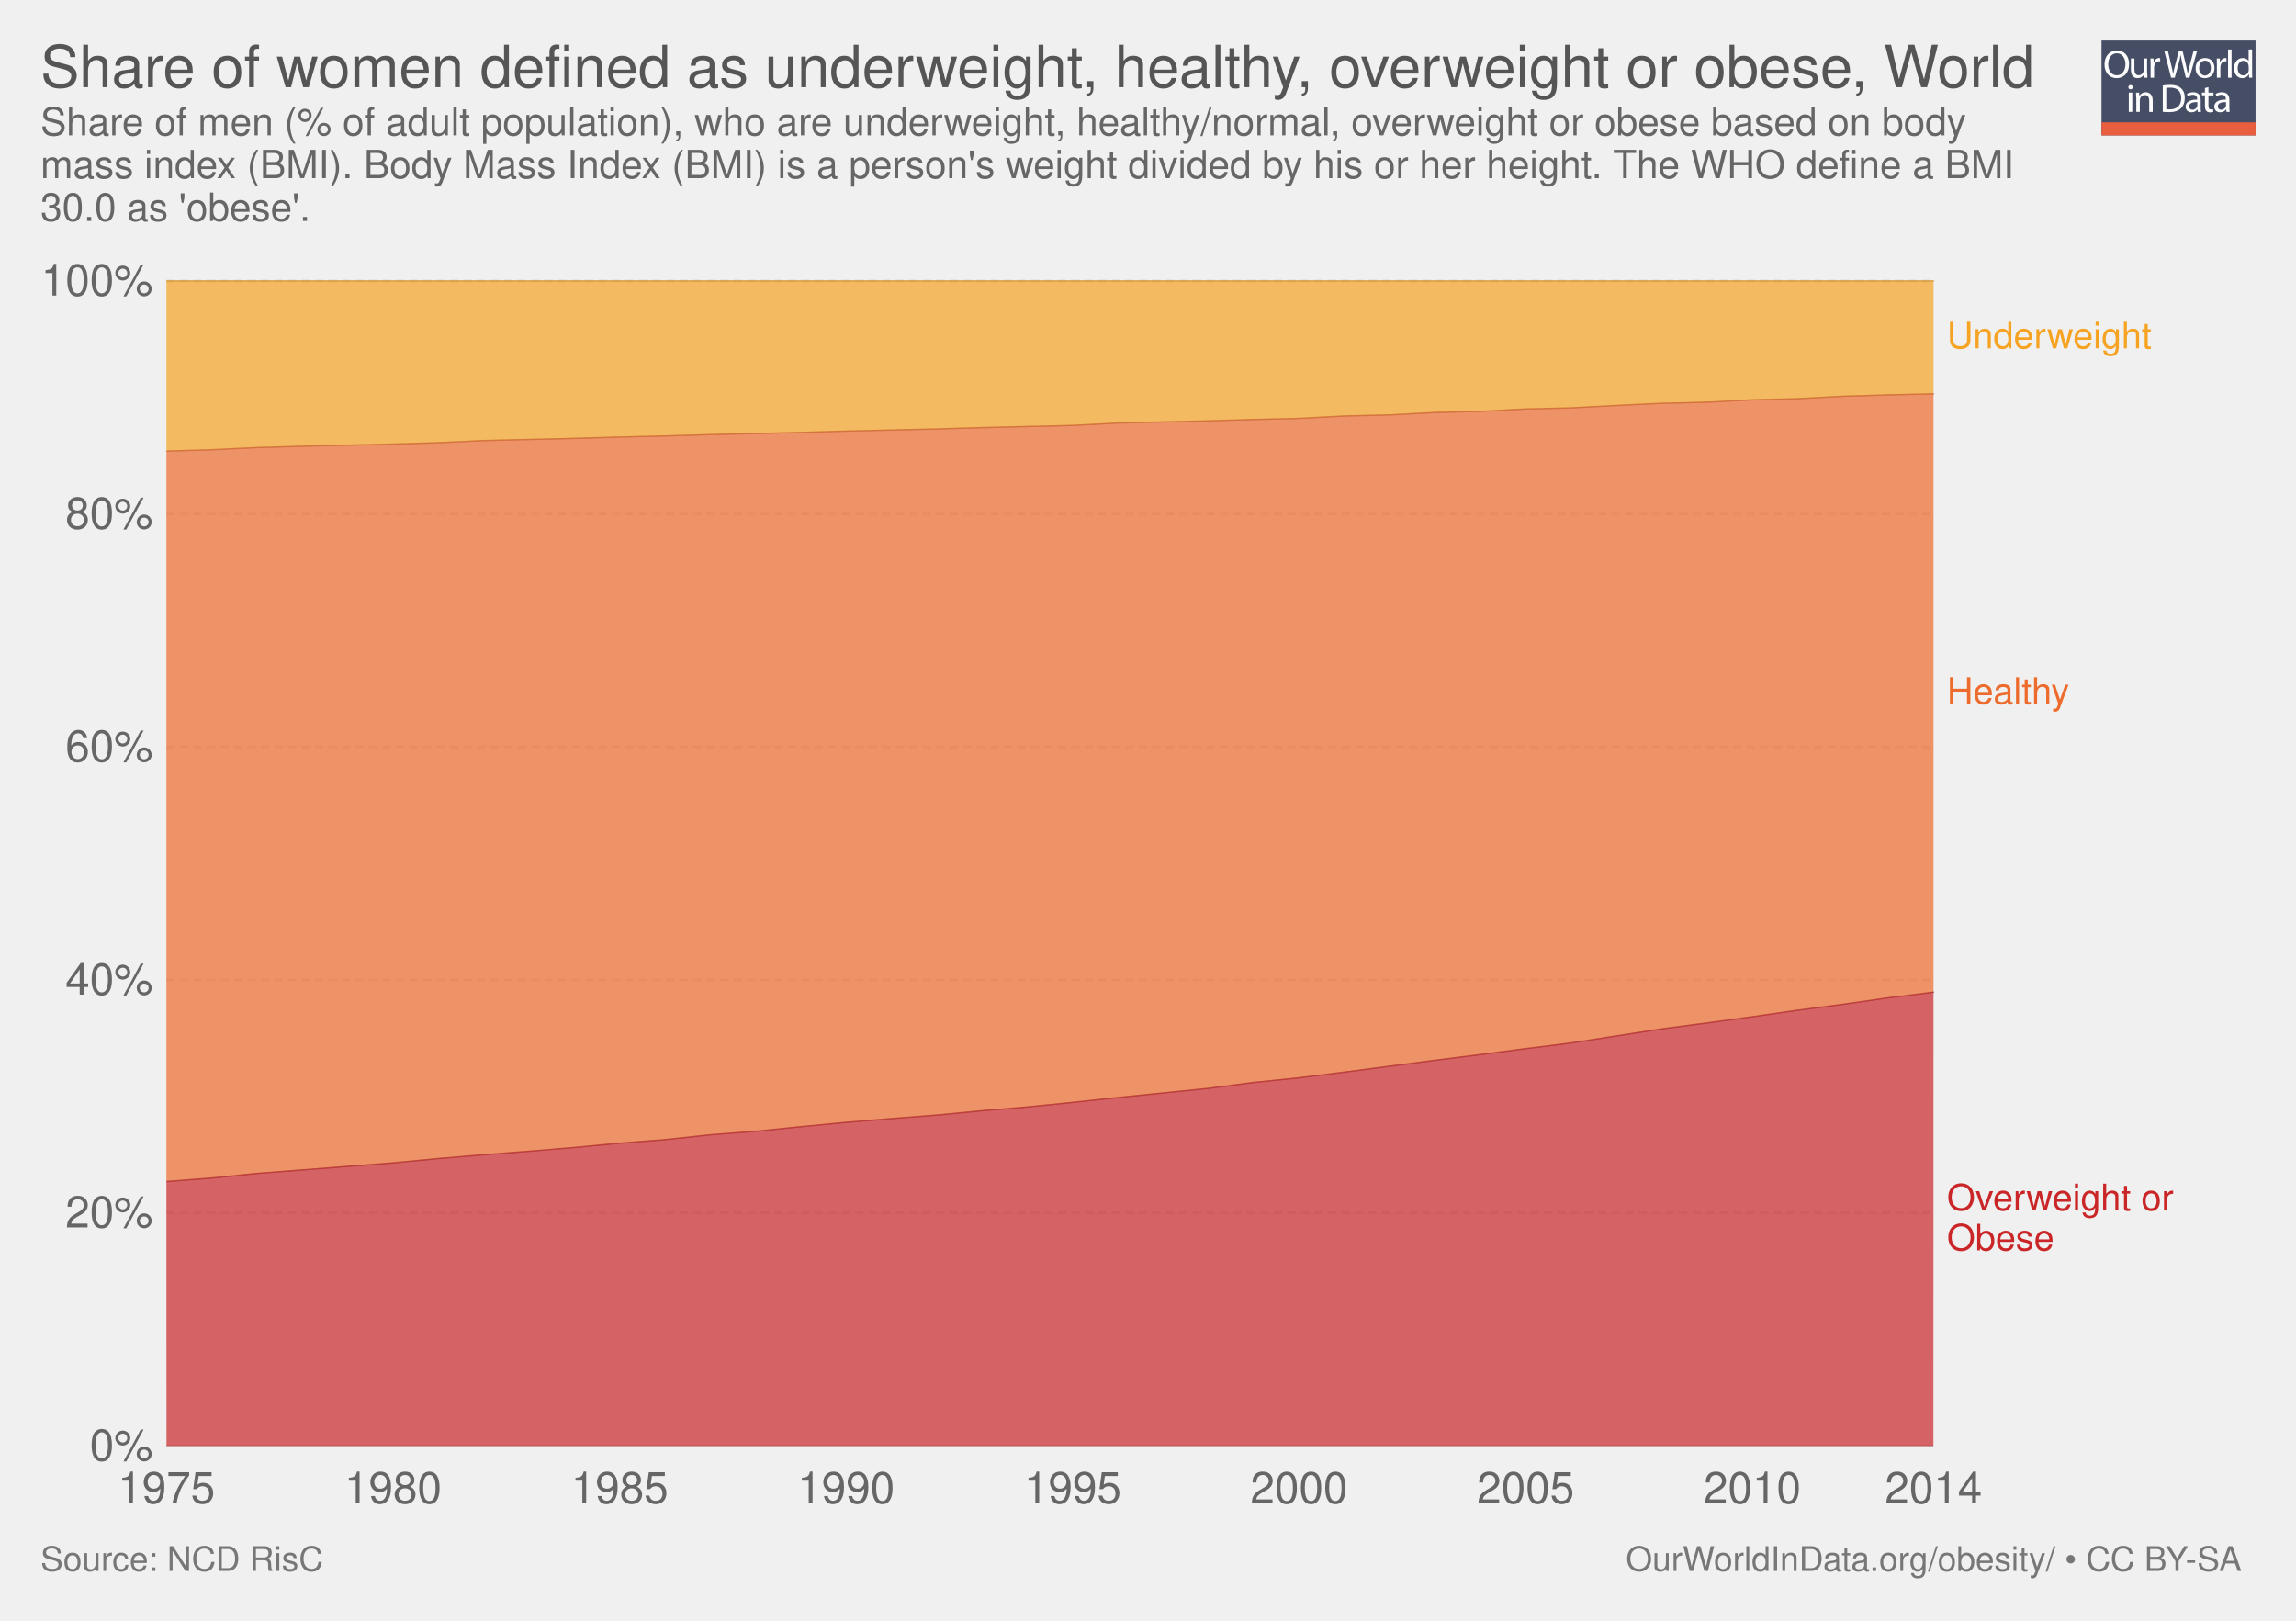
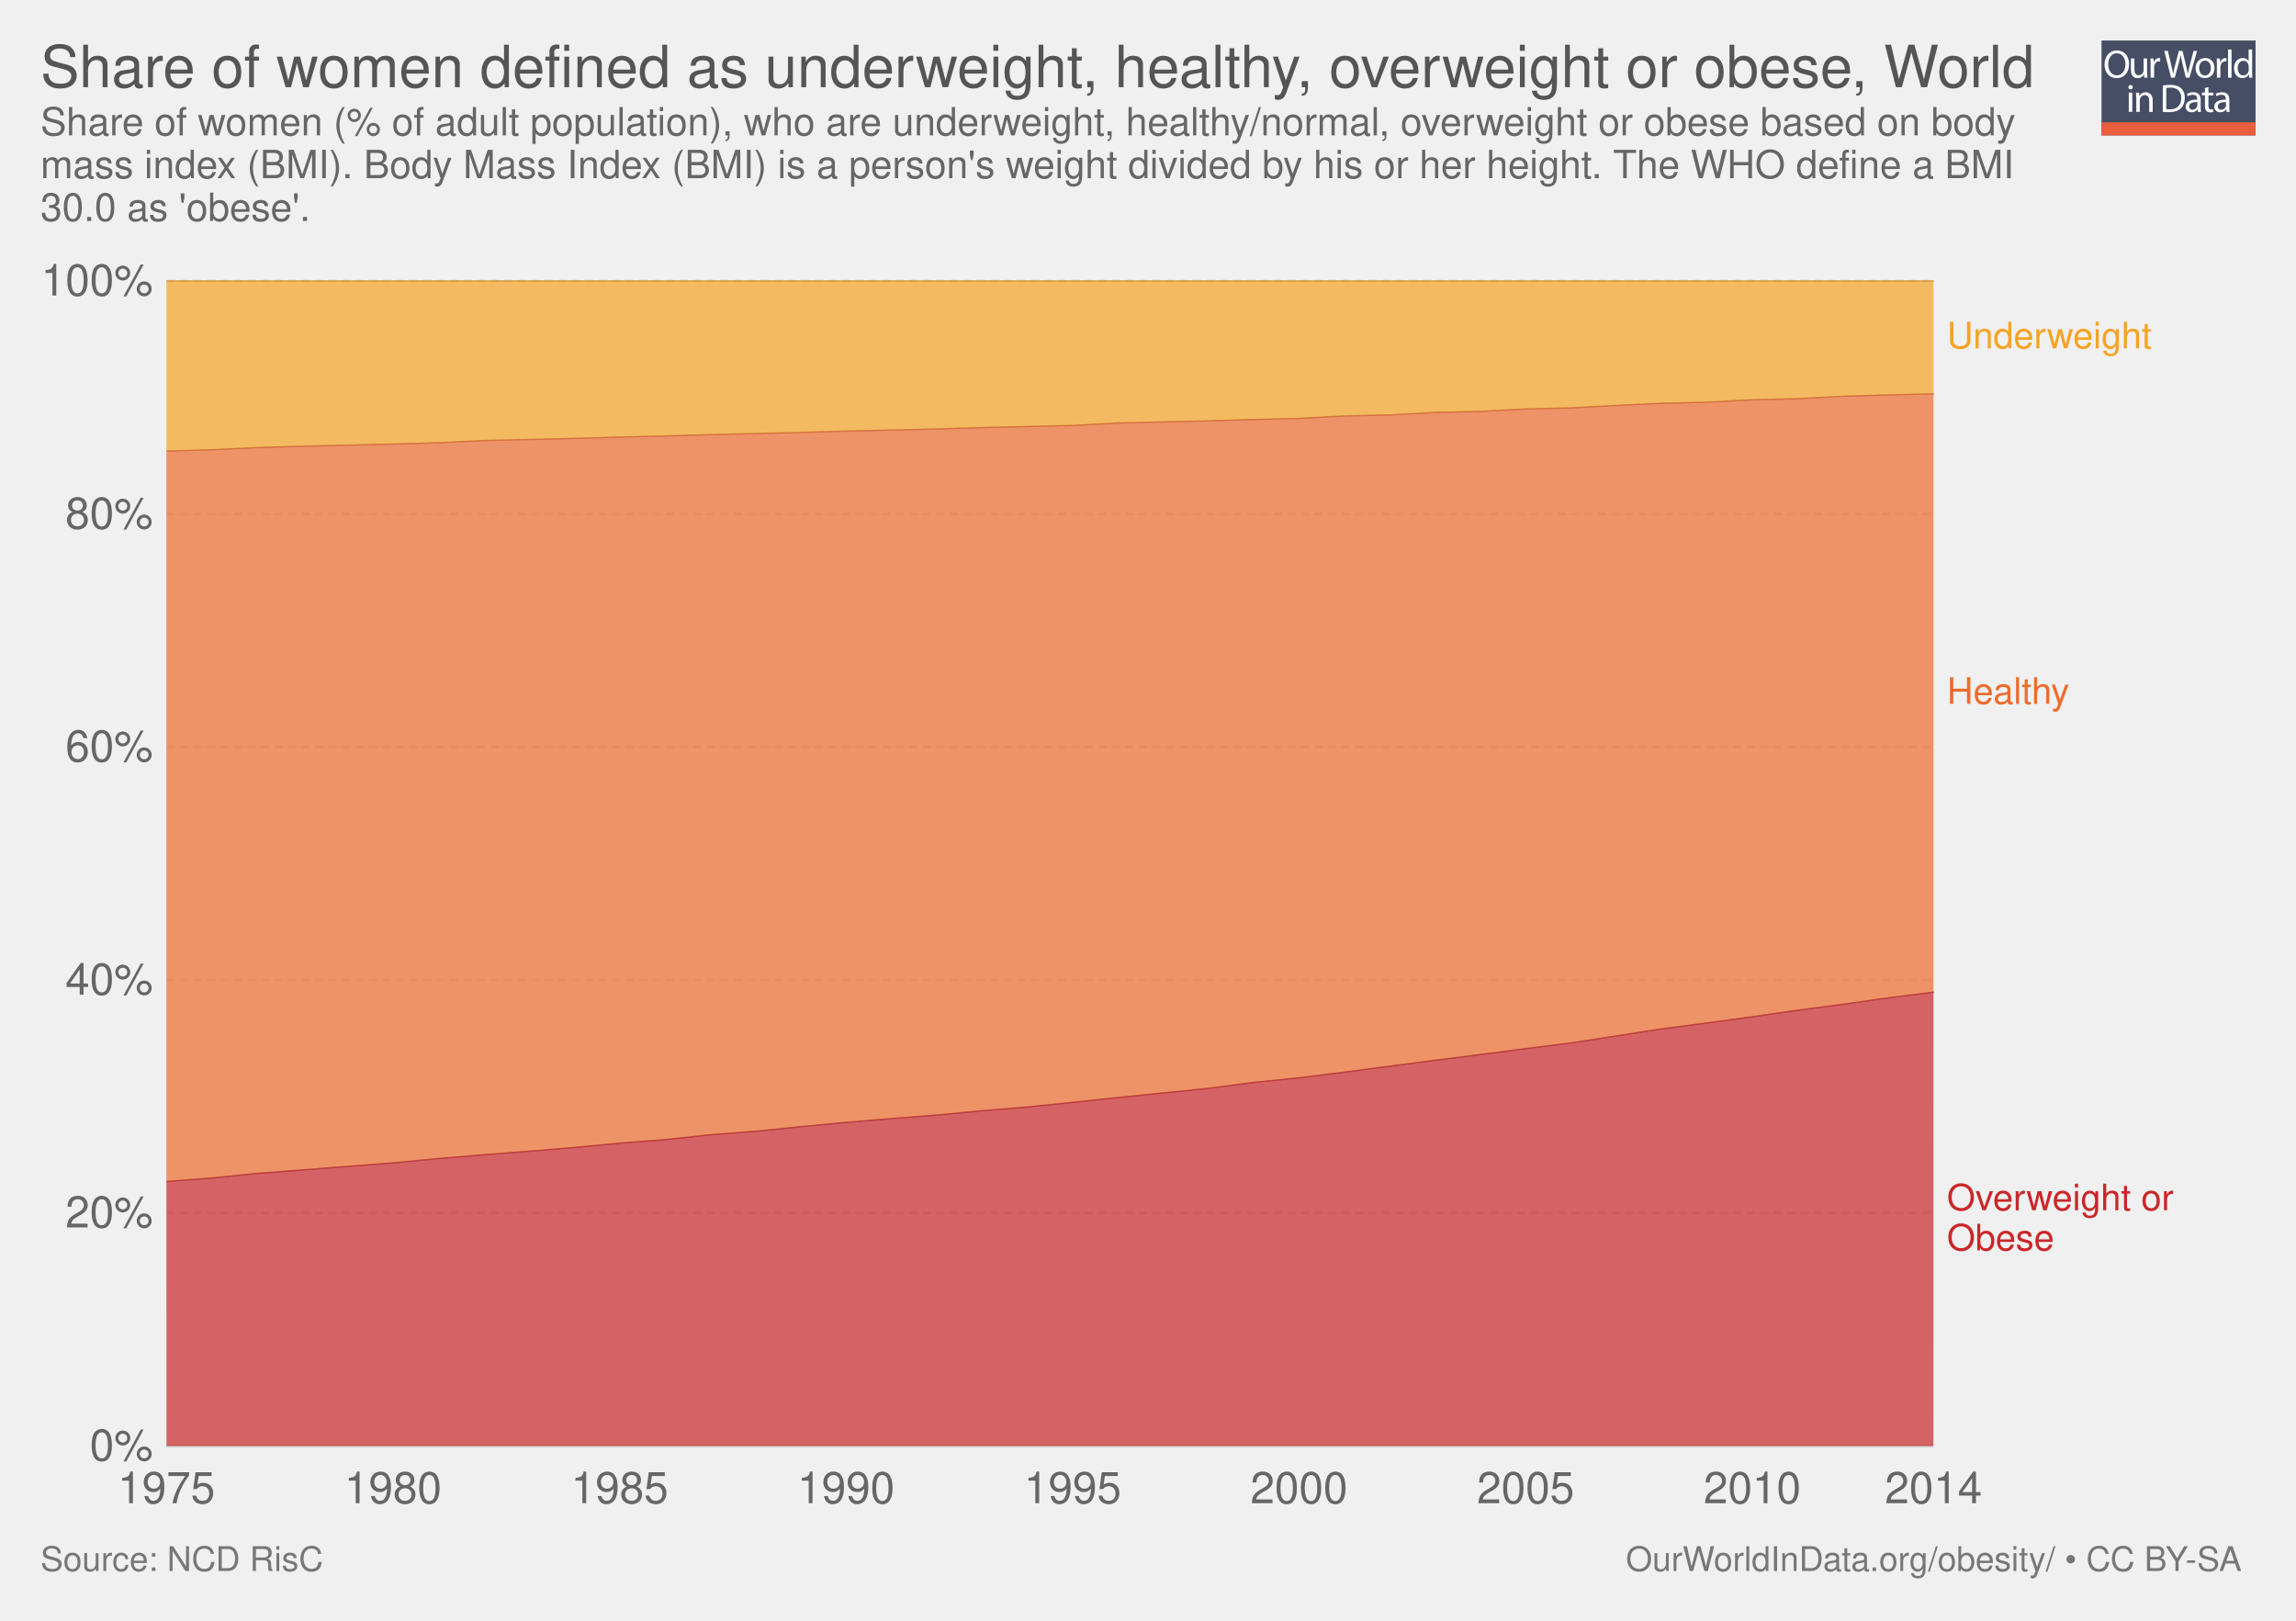
<svg xmlns="http://www.w3.org/2000/svg" xmlns:xlink="http://www.w3.org/1999/xlink" version="1.1" style="font-family: 'Helvetica Neue', Helvetica, Arial, sans-serif; font-size: 18px; background-color: white; text-rendering: optimizeLegibility; -webkit-font-smoothing: antialiased;" width="850" height="600">
  <g class="ChartTab">
    <g class="HeaderView">
      <g opacity="0.8" transform="translate(778, 15) scale(0.27)">
        <a xlink:href="https://ourworldindata.org" target="_blank">
          <g>
            <rect x="0" y="0" fill="#1B2543" width="211.2" height="130.1" />
            <rect x="0" y="112.2" fill="#E63912" width="211.2" height="17.9" />
            <g>
              <rect x="1.2" y="12.3" fill="none" width="210.2" height="99.2" />
              <path fill="#FFFFFF" d="M37.8,32.2c0,12.7-7.7,19.4-17.1,19.4c-9.7,0-16.6-7.5-16.6-18.7c0-11.7,7.3-19.3,17.1-19.3 C31.3,13.7,37.8,21.3,37.8,32.2z M9.2,32.8c0,7.9,4.3,14.9,11.8,14.9c7.5,0,11.8-6.9,11.8-15.3c0-7.3-3.8-14.9-11.8-14.9 C13.1,17.5,9.2,24.8,9.2,32.8z" />
              <path fill="#FFFFFF" d="M62.7,43.8c0,2.7,0.1,5.1,0.2,7.2h-4.3l-0.3-4.3h-0.1c-1.3,2.1-4,4.9-8.8,4.9c-4.2,0-9.1-2.3-9.1-11.6 V24.6h4.8v14.6c0,5,1.5,8.4,5.9,8.4c3.2,0,5.5-2.2,6.3-4.4c0.3-0.7,0.4-1.6,0.4-2.5V24.6h4.8V43.8z" />
              <path fill="#FFFFFF" d="M67.3,32.8c0-3.1-0.1-5.8-0.2-8.2h4.2l0.2,5.2h0.2c1.2-3.5,4.1-5.8,7.3-5.8c0.5,0,0.9,0.1,1.4,0.2v4.5 c-0.5-0.1-1-0.2-1.6-0.2c-3.4,0-5.8,2.6-6.5,6.2c-0.1,0.7-0.2,1.4-0.2,2.2V51h-4.8V32.8z" />
              <path fill="#FFFFFF" d="M95.4,51l-9.4-36.8h5l4.4,18.6c1.1,4.6,2.1,9.2,2.7,12.7h0.1c0.6-3.7,1.8-8,3-12.8l4.9-18.5h5l4.5,18.7 c1,4.4,2,8.7,2.6,12.6h0.1c0.8-4,1.8-8.1,3-12.7l4.9-18.5h4.9L120.6,51h-5L111,31.9c-1.1-4.7-1.9-8.3-2.4-12h-0.1 c-0.7,3.7-1.5,7.3-2.8,12L100.4,51H95.4z" />
              <path fill="#FFFFFF" d="M154.9,37.6c0,9.8-6.8,14-13.2,14c-7.2,0-12.7-5.2-12.7-13.6c0-8.8,5.8-14,13.1-14 C149.8,24,154.9,29.5,154.9,37.6z M133.9,37.9c0,5.8,3.3,10.1,8,10.1c4.6,0,8-4.3,8-10.3c0-4.5-2.2-10.1-7.9-10.1 C136.3,27.6,133.9,32.8,133.9,37.9z" />
              <path fill="#FFFFFF" d="M158.2,32.8c0-3.1-0.1-5.8-0.2-8.2h4.2l0.2,5.2h0.2c1.2-3.5,4.1-5.8,7.3-5.8c0.5,0,0.9,0.1,1.4,0.2v4.5 c-0.5-0.1-1-0.2-1.6-0.2c-3.4,0-5.8,2.6-6.5,6.2c-0.1,0.7-0.2,1.4-0.2,2.2V51h-4.8V32.8z" />
              <path fill="#FFFFFF" d="M173.5,12.3h4.8V51h-4.8V12.3z" />
              <path fill="#FFFFFF" d="M206.5,12.3v31.9c0,2.3,0.1,5,0.2,6.8h-4.3l-0.2-4.6H202c-1.5,2.9-4.7,5.2-9,5.2 c-6.4,0-11.3-5.4-11.3-13.4c-0.1-8.8,5.4-14.2,11.9-14.2c4,0,6.8,1.9,8,4h0.1V12.3H206.5z M201.7,35.4c0-0.6-0.1-1.4-0.2-2 c-0.7-3.1-3.3-5.6-6.9-5.6c-5,0-7.9,4.4-7.9,10.2c0,5.3,2.6,9.8,7.8,9.8c3.2,0,6.2-2.1,7.1-5.7c0.2-0.7,0.2-1.3,0.2-2.1V35.4z" />
              <path fill="#FFFFFF" d="M42.8,64c0.1,1.6-1.1,2.9-3.1,2.9c-1.7,0-2.9-1.3-2.9-2.9c0-1.7,1.3-3,3-3C41.7,61,42.8,62.3,42.8,64z M37.4,97.8V71.4h4.8v26.4H37.4z" />
              <path fill="#FFFFFF" d="M47.5,78.6c0-2.7-0.1-5-0.2-7.1h4.3l0.3,4.4h0.1c1.3-2.5,4.4-5,8.8-5c3.7,0,9.4,2.2,9.4,11.2v15.8h-4.8 V82.6c0-4.3-1.6-7.8-6.1-7.8c-3.2,0-5.6,2.2-6.5,4.9c-0.2,0.6-0.3,1.4-0.3,2.2v15.9h-4.8V78.6z" />
              <path fill="#FFFFFF" d="M84,61.6c2.9-0.4,6.3-0.8,10.1-0.8c6.8,0,11.7,1.6,14.9,4.6c3.3,3,5.2,7.3,5.2,13.2c0,6-1.9,10.9-5.3,14.3 c-3.4,3.4-9.1,5.3-16.3,5.3c-3.4,0-6.2-0.2-8.6-0.4V61.6z M88.8,94.1c1.2,0.2,3,0.3,4.8,0.3c10.2,0,15.7-5.7,15.7-15.6 c0.1-8.7-4.9-14.2-14.9-14.2c-2.5,0-4.3,0.2-5.6,0.5V94.1z" />
              <path fill="#FFFFFF" d="M132.1,97.8l-0.4-3.3h-0.2c-1.5,2.1-4.3,3.9-8.1,3.9c-5.4,0-8.1-3.8-8.1-7.6c0-6.4,5.7-9.9,15.9-9.8v-0.5 c0-2.2-0.6-6.1-6-6.1c-2.5,0-5,0.8-6.9,2l-1.1-3.2c2.2-1.4,5.4-2.3,8.7-2.3c8.1,0,10.1,5.5,10.1,10.8v9.9c0,2.3,0.1,4.5,0.4,6.3 H132.1z M131.4,84.4c-5.3-0.1-11.2,0.8-11.2,5.9c0,3.1,2.1,4.6,4.5,4.6c3.4,0,5.6-2.2,6.4-4.4c0.2-0.5,0.3-1,0.3-1.5V84.4z" />
              <path fill="#FFFFFF" d="M146.6,63.9v7.6h6.9v3.7h-6.9v14.2c0,3.3,0.9,5.1,3.6,5.1c1.3,0,2.2-0.2,2.8-0.3l0.2,3.6 c-0.9,0.4-2.4,0.7-4.3,0.7c-2.2,0-4-0.7-5.2-2c-1.4-1.4-1.9-3.8-1.9-6.9V75.1h-4.1v-3.7h4.1v-6.3L146.6,63.9z" />
              <path fill="#FFFFFF" d="M171.4,97.8l-0.4-3.3h-0.2c-1.5,2.1-4.3,3.9-8.1,3.9c-5.4,0-8.1-3.8-8.1-7.6c0-6.4,5.7-9.9,15.9-9.8v-0.5 c0-2.2-0.6-6.1-6-6.1c-2.5,0-5,0.8-6.9,2l-1.1-3.2c2.2-1.4,5.4-2.3,8.7-2.3c8.1,0,10.1,5.5,10.1,10.8v9.9c0,2.3,0.1,4.5,0.4,6.3 H171.4z M170.7,84.4c-5.3-0.1-11.2,0.8-11.2,5.9c0,3.1,2.1,4.6,4.5,4.6c3.4,0,5.6-2.2,6.4-4.4c0.2-0.5,0.3-1,0.3-1.5V84.4z" />
            </g>
          </g>
        </a>
      </g>
      <a href="https://ourworldindata.org/grapher/share-of-women-defined-as-underweight-healthy-overweight-or-obese" target="_blank">
        <text font-size="21.60" x="15.0" y="32.3" fill="#555">
          <tspan x="15" y="32.28">Share of women defined as underweight, healthy, overweight or obese, World</tspan>
        </text>
      </a>
      <text font-size="14.40" x="15.0" y="50.1" fill="#666">
-         <tspan x="15" y="50.12">Share of men (% of adult population), who are underweight, healthy/normal, overweight or obese based on body</tspan>
+         <tspan x="15" y="50.12">Share of women (% of adult population), who are underweight, healthy/normal, overweight or obese based on body</tspan>
        <tspan x="15" y="65.96">mass index (BMI). Body Mass Index (BMI) is a person's weight divided by his or her height. The WHO define a BMI</tspan>
        <tspan x="15" y="81.8">30.0 as 'obese'.</tspan>
      </text>
    </g>
    <g class="StackedArea">
      <defs>
        <clipPath id="boundsClip-1">
          <rect x="61.634" y="0" width="820" height="905" />
        </clipPath>
      </defs>
      <g class="AxisBoxView">
        <g class="HorizontalAxis">
          <text x="61.6" y="556.5" fill="#666" text-anchor="middle" font-size="16.2">1975</text>
          <text x="145.5" y="556.5" fill="#666" text-anchor="middle" font-size="16.2">1980</text>
          <text x="229.4" y="556.5" fill="#666" text-anchor="middle" font-size="16.2">1985</text>
          <text x="313.2" y="556.5" fill="#666" text-anchor="middle" font-size="16.2">1990</text>
          <text x="397.1" y="556.5" fill="#666" text-anchor="middle" font-size="16.2">1995</text>
          <text x="480.9" y="556.5" fill="#666" text-anchor="middle" font-size="16.2">2000</text>
          <text x="564.8" y="556.5" fill="#666" text-anchor="middle" font-size="16.2">2005</text>
          <text x="648.7" y="556.5" fill="#666" text-anchor="middle" font-size="16.2">2010</text>
          <text x="715.8" y="556.5" fill="#666" text-anchor="middle" font-size="16.2">2014</text>
        </g>
        <g class="VerticalAxis">
          <text x="56.63" y="535.3" fill="#666" dominant-baseline="middle" text-anchor="end" font-size="16.2">0%</text>
          <text x="56.63" y="449" fill="#666" dominant-baseline="middle" text-anchor="end" font-size="16.2">20%</text>
          <text x="56.63" y="362.8" fill="#666" dominant-baseline="middle" text-anchor="end" font-size="16.2">40%</text>
          <text x="56.63" y="276.5" fill="#666" dominant-baseline="middle" text-anchor="end" font-size="16.2">60%</text>
          <text x="56.63" y="190.3" fill="#666" dominant-baseline="middle" text-anchor="end" font-size="16.2">80%</text>
          <text x="56.63" y="104" fill="#666" dominant-baseline="middle" text-anchor="end" font-size="16.2">100%</text>
        </g>
        <g class="AxisGridLines">
          <line x1="61.63" y1="535.3" x2="715.76" y2="535.3" stroke="#ccc" />
          <line x1="61.63" y1="449" x2="715.76" y2="449" stroke="#ddd" stroke-dasharray="3,2" />
          <line x1="61.63" y1="362.8" x2="715.76" y2="362.8" stroke="#ddd" stroke-dasharray="3,2" />
          <line x1="61.63" y1="276.5" x2="715.76" y2="276.5" stroke="#ddd" stroke-dasharray="3,2" />
          <line x1="61.63" y1="190.3" x2="715.76" y2="190.3" stroke="#ddd" stroke-dasharray="3,2" />
          <line x1="61.63" y1="104" x2="715.76" y2="104" stroke="#ddd" stroke-dasharray="3,2" />
        </g>
      </g>
      <g clip-path="url(#boundsClip-1)">
        <g class="HeightedLegend clickable">
          <g class="legendMark">
            <rect x="715.76" y="118.15" width="111.005" height="13.5" fill="#fff" opacity="0" />
            <text font-size="13.50" x="720.8" y="129.0" fill="#f6a324">
              <tspan x="720.76" y="128.95">Underweight</tspan>
            </text>
          </g>
          <g class="legendMark">
            <rect x="715.76" y="249.75" width="80.9" height="13.5" fill="#fff" opacity="0" />
            <text font-size="13.50" x="720.8" y="260.6" fill="#ed6c2d">
              <tspan x="720.76" y="260.55">Healthy</tspan>
            </text>
          </g>
          <g class="legendMark">
            <rect x="715.76" y="437.25" width="119.24" height="28.1" fill="#fff" opacity="0" />
            <text font-size="13.50" x="720.8" y="448.1" fill="#ca2628">
              <tspan x="720.76" y="448.05">Overweight or</tspan>
              <tspan x="720.76" y="462.9">Obese</tspan>
            </text>
          </g>
        </g>
        <g class="Areas">
          <rect x="61.634" y="104" width="654.126" height="431.3" opacity="0" fill="rgba(255,255,255,0)" />
          <path stroke-linecap="round" d="M61.6 437.4L78.4 436.1L95.2 434.4L112 433.1L128.7 431.8L145.5 430.5L162.3 428.9L179 427.5L195.8 426.2L212.6 424.8L229.4 423.2L246.1 421.9L262.9 420.1L279.7 418.8L296.4 417.1L313.2 415.5L330 414.1L346.8 412.8L363.5 411.2L380.3 409.8L397.1 408.1L413.9 406.3L430.6 404.6L447.4 402.9L464.2 400.7L480.9 399L497.7 396.9L514.5 394.7L531.3 392.5L548 390.4L564.8 388.2L581.6 386.1L598.4 383.5L615.1 380.9L631.9 378.7L648.7 376.4L665.4 374L682.2 371.8L699 369.4L715.8 367.3L715.76 535.3L61.634 535.3" fill="#ca2628" fill-opacity="0.7" class="World_2-area" />
          <path stroke-linecap="round" d="M61.6 167L78.4 166.5L95.2 165.7L112 165.2L128.7 164.8L145.5 164.4L162.3 163.9L179 163.1L195.8 162.7L212.6 162.3L229.4 161.8L246.1 161.4L262.9 160.9L279.7 160.5L296.4 160.1L313.2 159.6L330 159.2L346.8 158.8L363.5 158.3L380.3 157.9L397.1 157.5L413.9 156.6L430.6 156.2L447.4 155.8L464.2 155.3L480.9 154.9L497.7 154L514.5 153.6L531.3 152.7L548 152.3L564.8 151.4L581.6 151L598.4 150.1L615.1 149.3L631.9 148.9L648.7 148L665.4 147.6L682.2 146.7L699 146.2L715.8 145.8L715.8 367.3L699 369.4L682.2 371.8L665.4 374L648.7 376.4L631.9 378.7L615.1 380.9L598.4 383.5L581.6 386.1L564.8 388.2L548 390.4L531.3 392.5L514.5 394.7L497.7 396.9L480.9 399L464.2 400.7L447.4 402.9L430.6 404.6L413.9 406.3L397.1 408.1L380.3 409.8L363.5 411.2L346.8 412.8L330 414.1L313.2 415.5L296.4 417.1L279.7 418.8L262.9 420.1L246.1 421.9L229.4 423.2L212.6 424.8L195.8 426.2L179 427.5L162.3 428.9L145.5 430.5L128.7 431.8L112 433.1L95.2 434.4L78.4 436.1L61.6 437.4" fill="#ed6c2d" fill-opacity="0.7" class="World_1-area" />
          <path stroke-linecap="round" d="M61.6 104L78.4 104L95.2 104L112 104L128.7 104L145.5 104L162.3 104L179 104L195.8 104L212.6 104L229.4 104L246.1 104L262.9 104L279.7 104L296.4 104L313.2 104L330 104L346.8 104L363.5 104L380.3 104L397.1 104L413.9 104L430.6 104L447.4 104L464.2 104L480.9 104L497.7 104L514.5 104L531.3 104L548 104L564.8 104L581.6 104L598.4 104L615.1 104L631.9 104L648.7 104L665.4 104L682.2 104L699 104L715.8 104L715.8 145.8L699 146.2L682.2 146.7L665.4 147.6L648.7 148L631.9 148.9L615.1 149.3L598.4 150.1L581.6 151L564.8 151.4L548 152.3L531.3 152.7L514.5 153.6L497.7 154L480.9 154.9L464.2 155.3L447.4 155.8L430.6 156.2L413.9 156.6L397.1 157.5L380.3 157.9L363.5 158.3L346.8 158.8L330 159.2L313.2 159.6L296.4 160.1L279.7 160.5L262.9 160.9L246.1 161.4L229.4 161.8L212.6 162.3L195.8 162.7L179 163.1L162.3 163.9L145.5 164.4L128.7 164.8L112 165.2L95.2 165.7L78.4 166.5L61.6 167" fill="#f6a324" fill-opacity="0.7" class="World_0-area" />
          <path stroke-linecap="round" d="M61.6 437.4L78.4 436.1L95.2 434.4L112 433.1L128.7 431.8L145.5 430.5L162.3 428.9L179 427.5L195.8 426.2L212.6 424.8L229.4 423.2L246.1 421.9L262.9 420.1L279.7 418.8L296.4 417.1L313.2 415.5L330 414.1L346.8 412.8L363.5 411.2L380.3 409.8L397.1 408.1L413.9 406.3L430.6 404.6L447.4 402.9L464.2 400.7L480.9 399L497.7 396.9L514.5 394.7L531.3 392.5L548 390.4L564.8 388.2L581.6 386.1L598.4 383.5L615.1 380.9L631.9 378.7L648.7 376.4L665.4 374L682.2 371.8L699 369.4L715.8 367.3" stroke="rgb(169, 32, 33)" stroke-opacity="0.7" stroke-width="0.5" fill="none" class="World_2-border" />
          <path stroke-linecap="round" d="M61.6 167L78.4 166.5L95.2 165.7L112 165.2L128.7 164.8L145.5 164.4L162.3 163.9L179 163.1L195.8 162.7L212.6 162.3L229.4 161.8L246.1 161.4L262.9 160.9L279.7 160.5L296.4 160.1L313.2 159.6L330 159.2L346.8 158.8L363.5 158.3L380.3 157.9L397.1 157.5L413.9 156.6L430.6 156.2L447.4 155.8L464.2 155.3L480.9 154.9L497.7 154L514.5 153.6L531.3 152.7L548 152.3L564.8 151.4L581.6 151L598.4 150.1L615.1 149.3L631.9 148.9L648.7 148L665.4 147.6L682.2 146.7L699 146.2L715.8 145.8" stroke="rgb(198, 90, 38)" stroke-opacity="0.7" stroke-width="0.5" fill="none" class="World_1-border" />
          <path stroke-linecap="round" d="M61.6 104L78.4 104L95.2 104L112 104L128.7 104L145.5 104L162.3 104L179 104L195.8 104L212.6 104L229.4 104L246.1 104L262.9 104L279.7 104L296.4 104L313.2 104L330 104L346.8 104L363.5 104L380.3 104L397.1 104L413.9 104L430.6 104L447.4 104L464.2 104L480.9 104L497.7 104L514.5 104L531.3 104L548 104L564.8 104L581.6 104L598.4 104L615.1 104L631.9 104L648.7 104L665.4 104L682.2 104L699 104L715.8 104" stroke="rgb(206, 136, 30)" stroke-opacity="0.7" stroke-width="0.5" fill="none" class="World_0-border" />
        </g>
      </g>
    </g>
    <g style="fill: #777;" class="SourcesFooter">
      <g style="fill: #777;" class="clickable">
        <text font-size="12.60" x="15.0" y="581.6">
          <tspan x="15" y="581.58">Source: NCD RisC</tspan>
        </text>
      </g>
      <text font-size="12.60" x="601.9" y="581.6">
        <tspan x="601.9" y="581.58">
          <a target="_blank" style="fill: #777;" href="https://ourworldindata.org/obesity/">OurWorldInData.org/obesity/</a> • <a style="fill: #777;" class="cclogo" href="http://creativecommons.org/licenses/by-sa/4.0/deed.en_US" target="_blank">CC BY-SA</a>
        </tspan>
      </text>
    </g>
  </g>
</svg>
